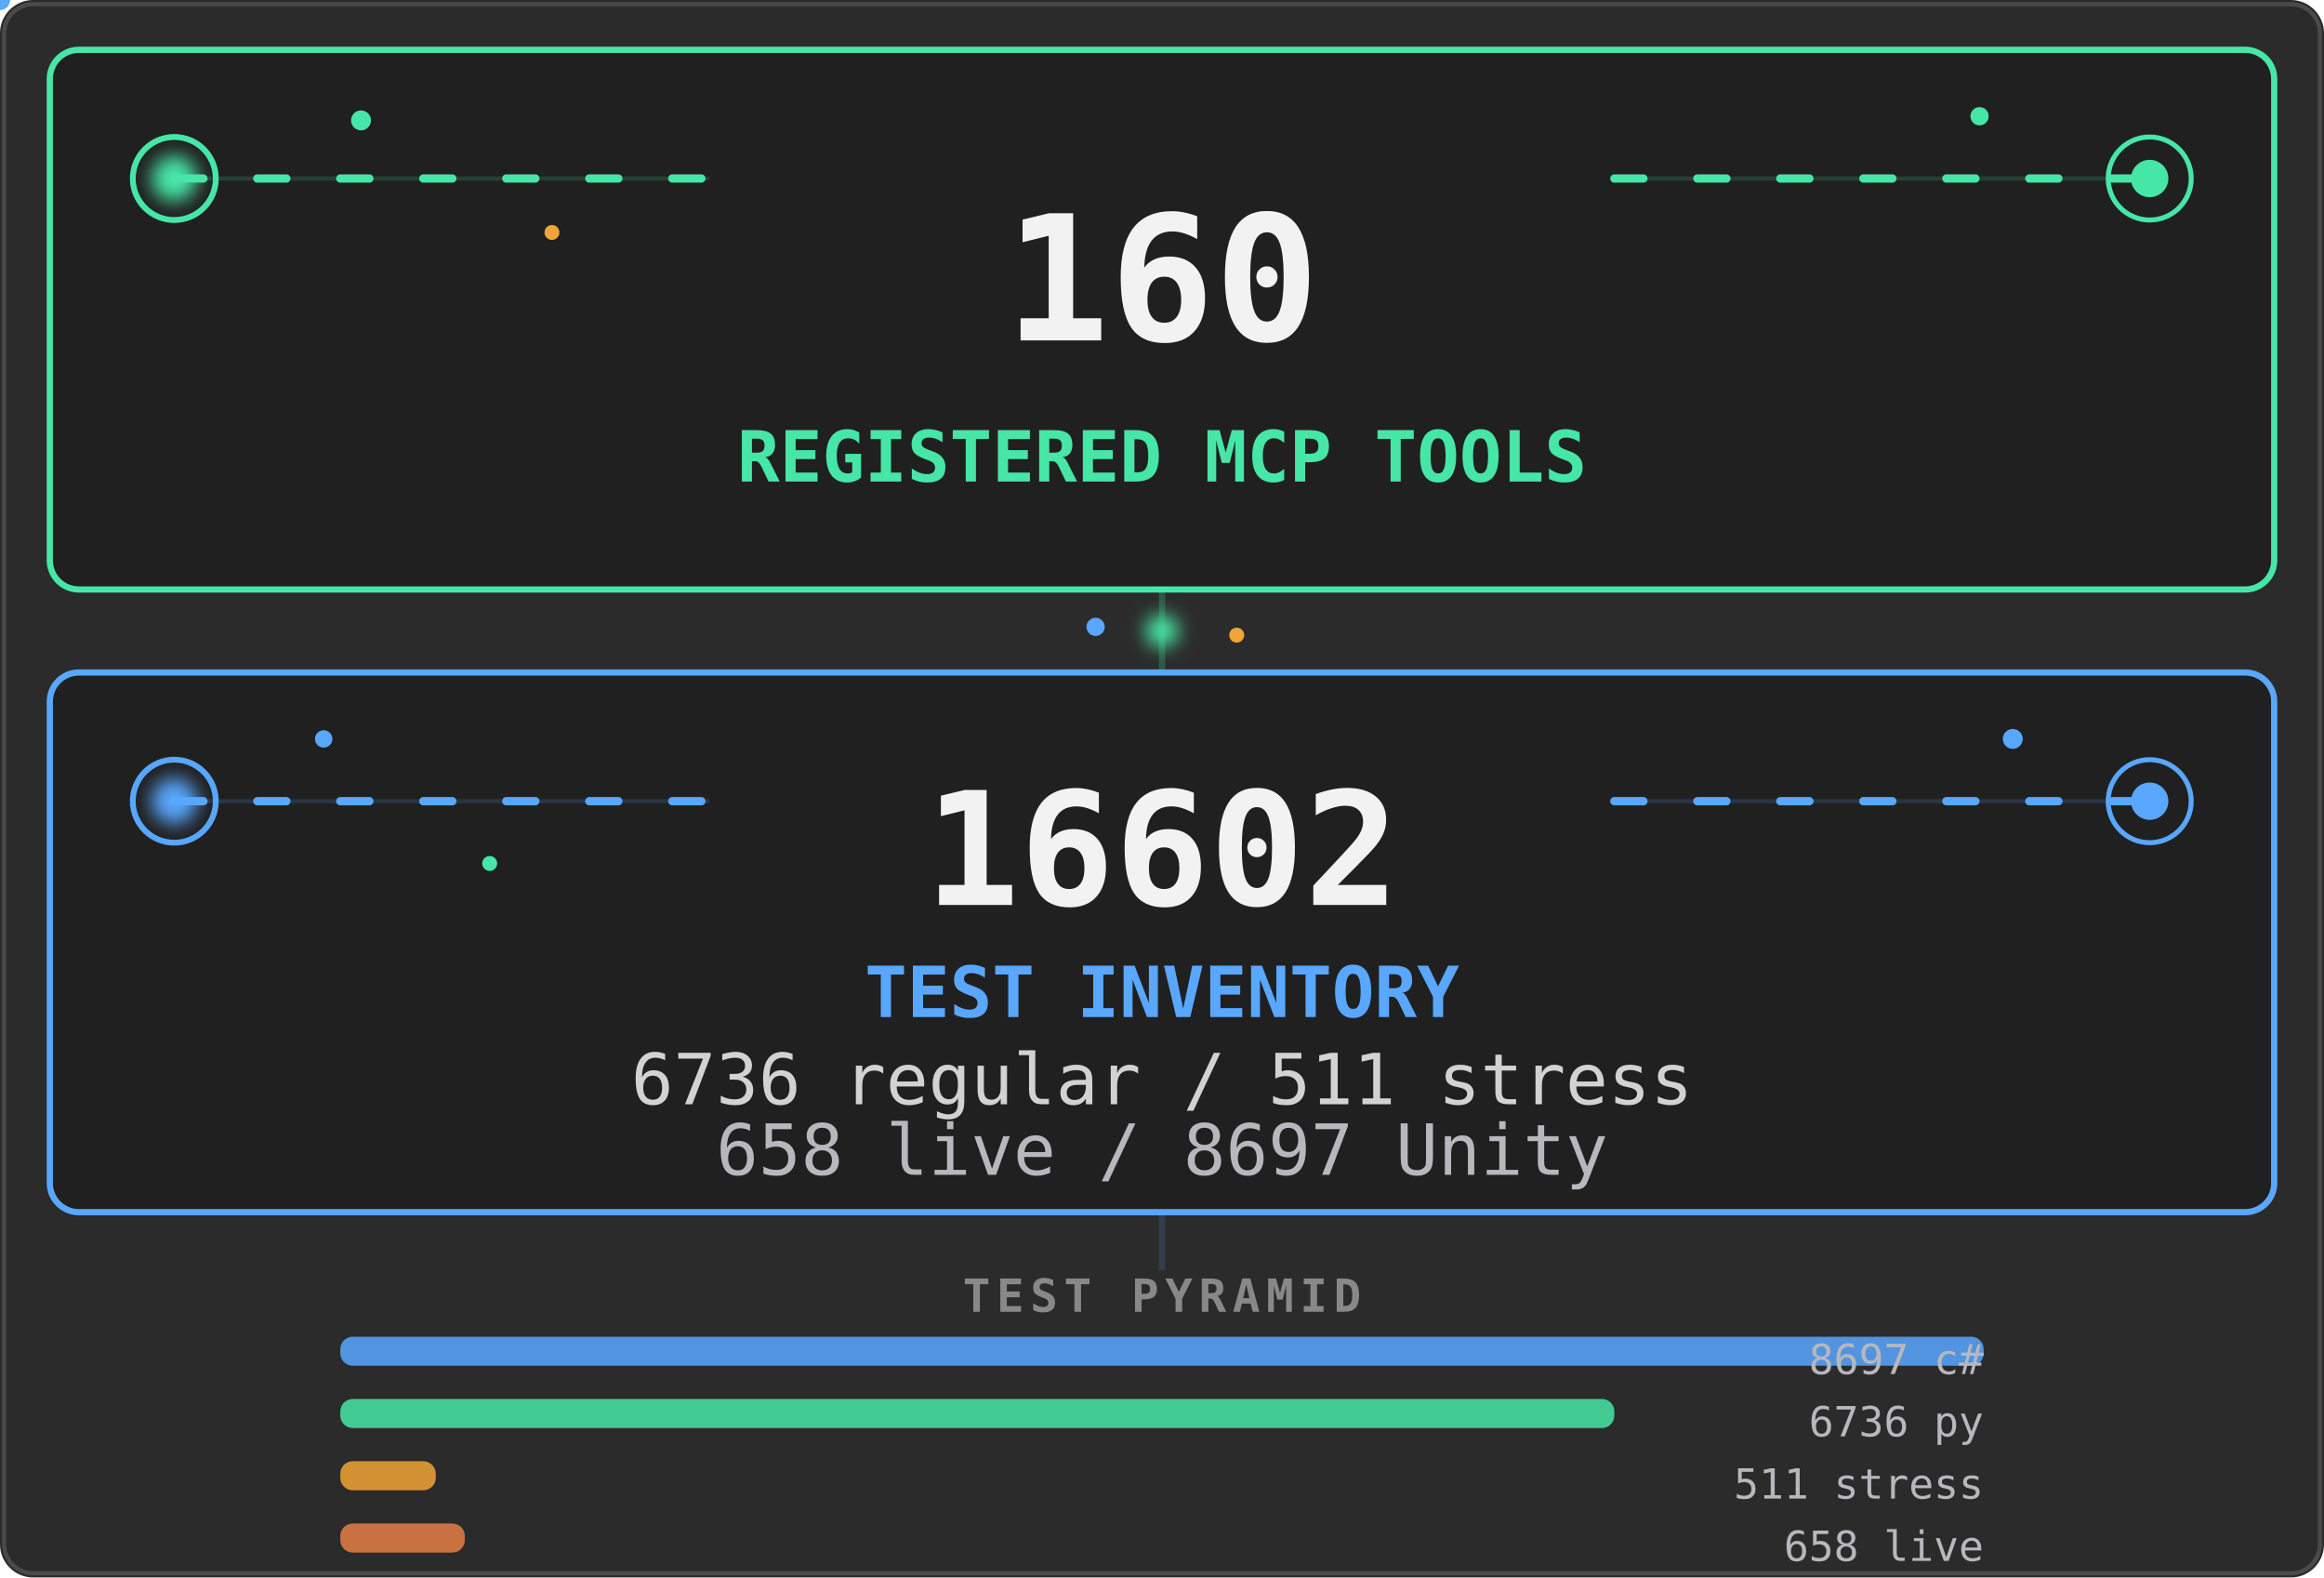
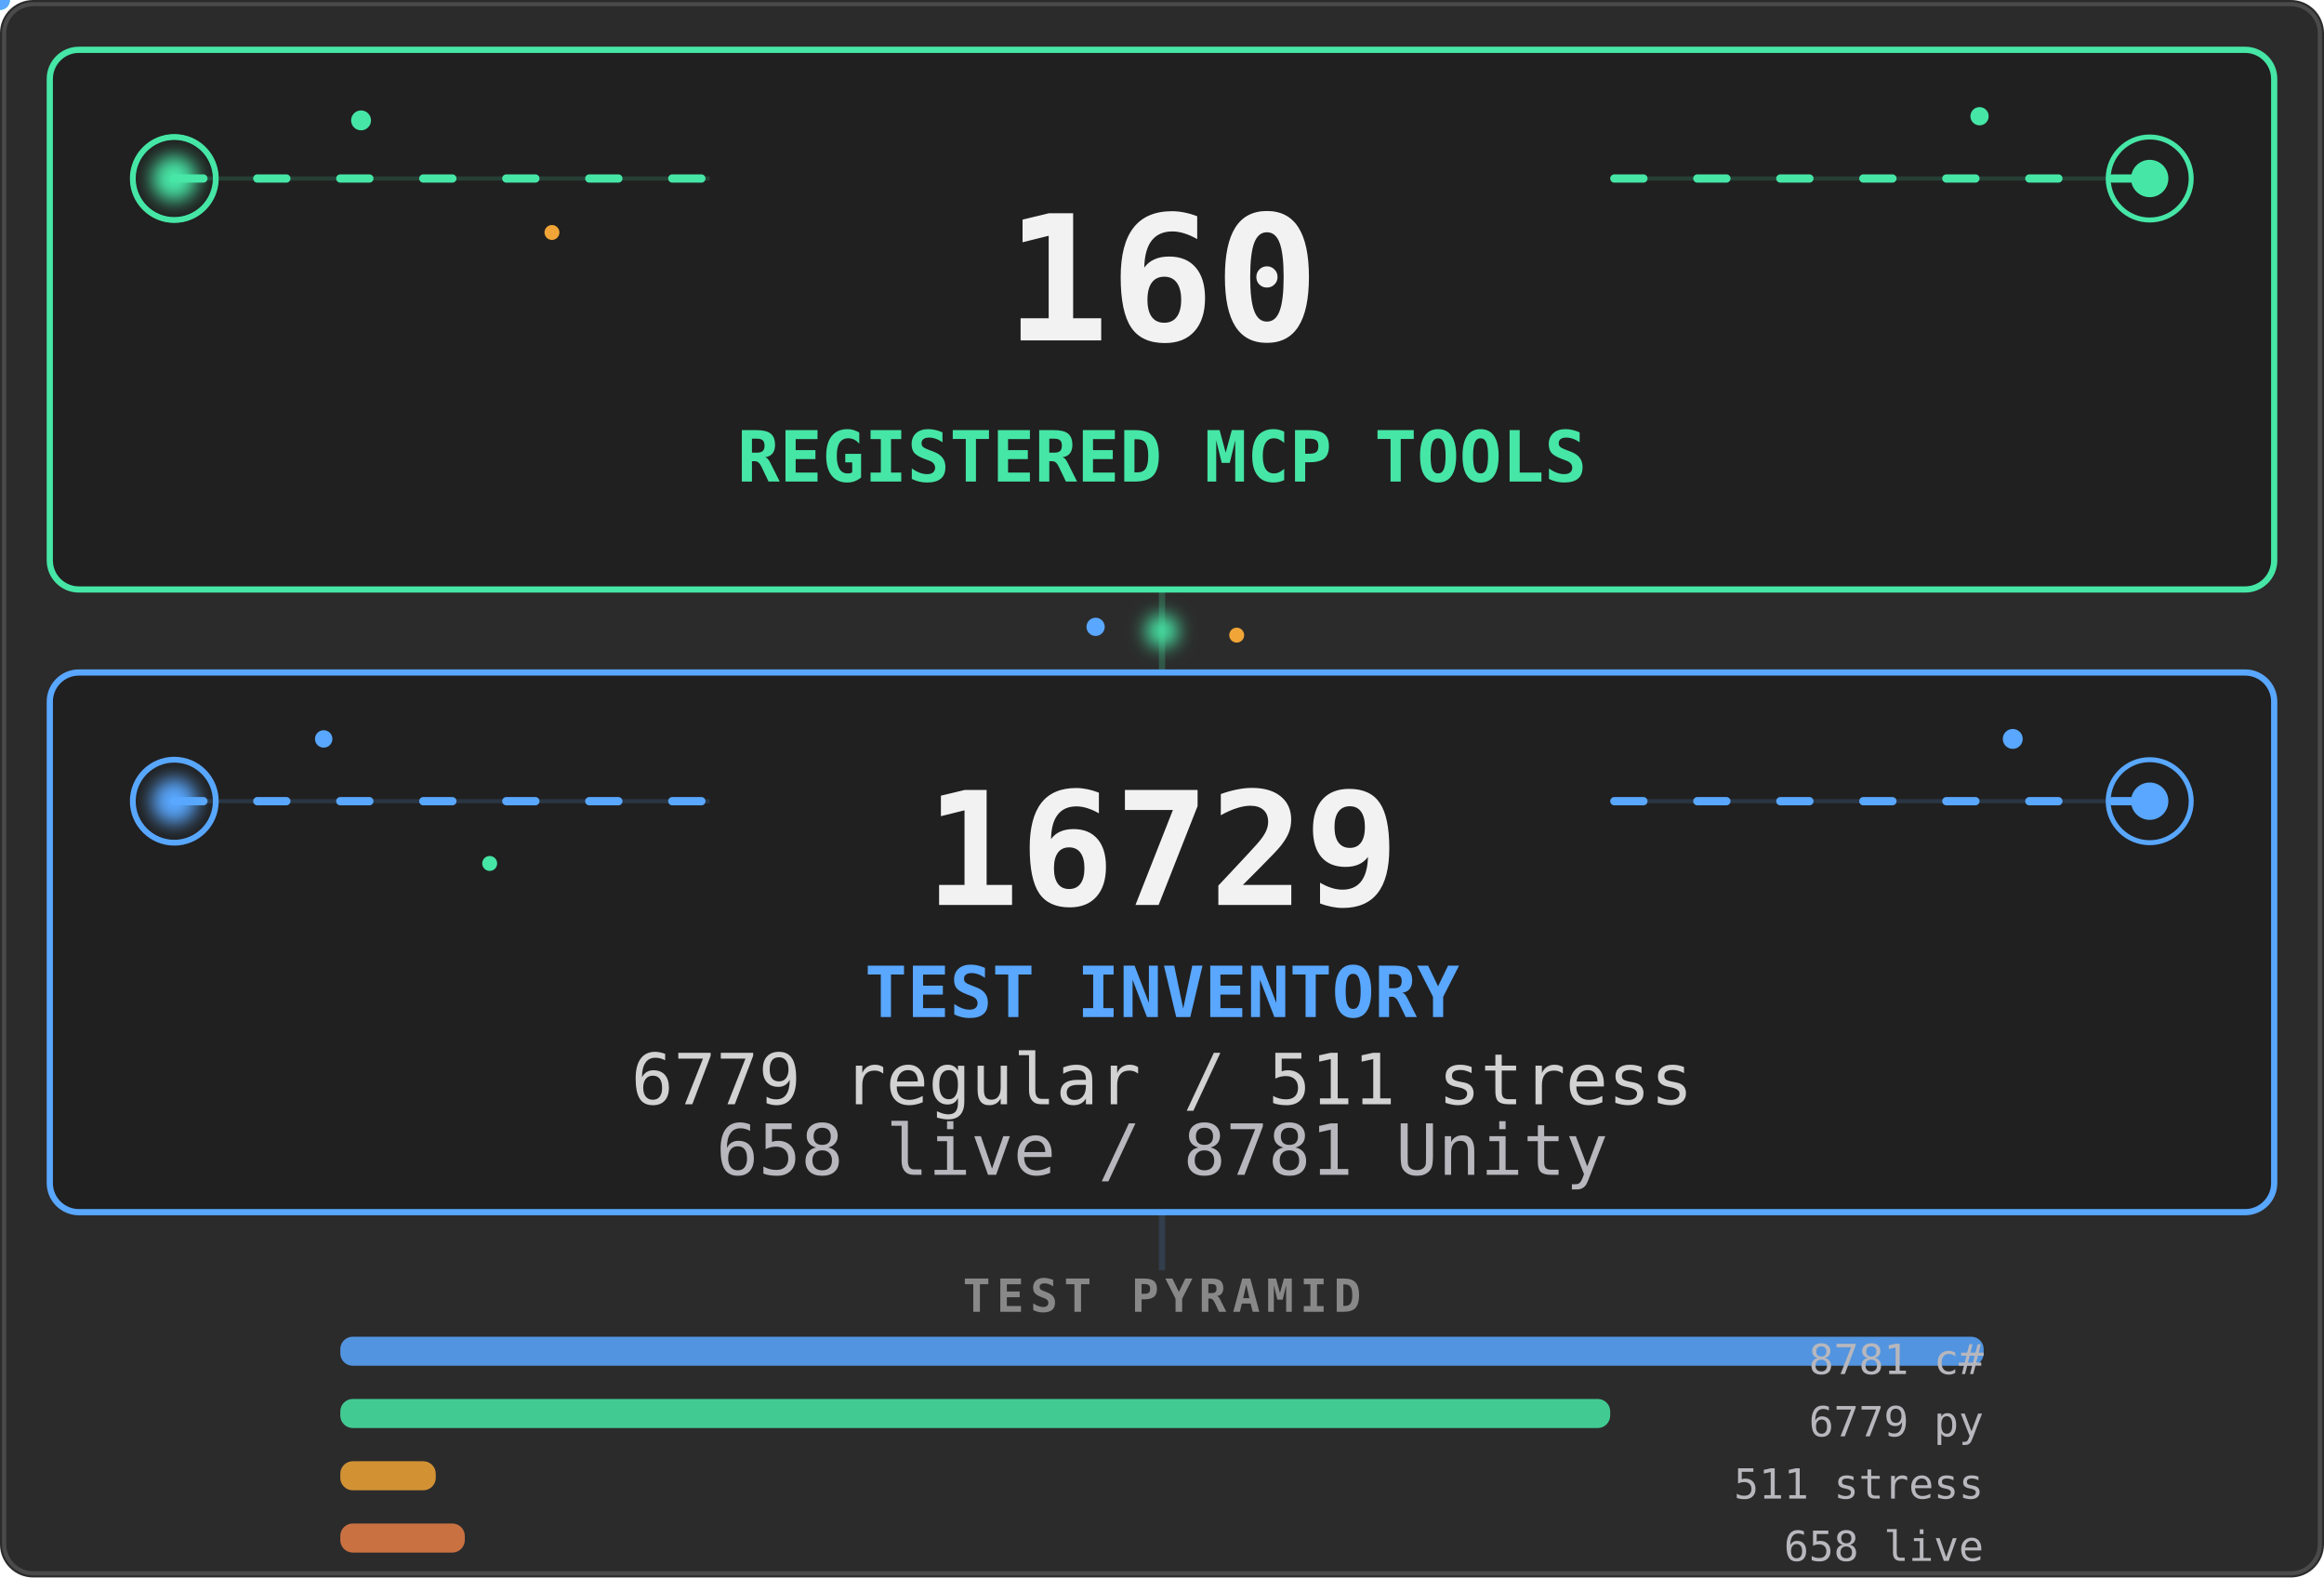
<svg xmlns="http://www.w3.org/2000/svg" viewBox="0 0 560 380" width="560" height="380" role="img" aria-labelledby="stats-title stats-desc">
  <defs>
    <filter id="stats-core-glow" x="-80%" y="-80%" width="260%" height="260%">
      <feGaussianBlur stdDeviation="2.2" />
    </filter>
    <clipPath id="stats-tools-clip">
      <rect x="12" y="12" width="536" height="130" rx="7" />
    </clipPath>
    <clipPath id="stats-tests-clip">
      <rect x="12" y="162" width="536" height="130" rx="7" />
    </clipPath>
    <linearGradient id="stats-tools-scan" x1="0" y1="0" x2="1" y2="0">
      <stop offset="0" stop-color="#46e6a6" stop-opacity="0" />
      <stop offset=".5" stop-color="#46e6a6" stop-opacity=".2" />
      <stop offset="1" stop-color="#46e6a6" stop-opacity="0" />
    </linearGradient>
    <linearGradient id="stats-tests-scan" x1="0" y1="0" x2="1" y2="0">
      <stop offset="0" stop-color="#59a7ff" stop-opacity="0" />
      <stop offset=".5" stop-color="#59a7ff" stop-opacity=".18" />
      <stop offset="1" stop-color="#59a7ff" stop-opacity="0" />
    </linearGradient>
  </defs>
  <style>
    .stats-card {
      fill: #202020;
      stroke-width: 1.5;
    }
    .stats-aura {
      transform-box: fill-box;
      transform-origin: center;
      animation: stats-aura-breathe 4.2s ease-in-out infinite;
    }
    .stats-aura-tests { animation-delay: -2.1s; }
    .stats-flow {
      fill: none;
      stroke-width: 2;
      stroke-linecap: round;
      stroke-dasharray: 7 13;
      animation: stats-flow 3.8s linear infinite;
    }
    .stats-flow-tests {
      animation-delay: -1.9s;
      animation-duration: 4.4s;
    }
    .stats-ring {
      fill: none;
      transform-box: fill-box;
      transform-origin: center;
      animation: stats-ring-life 3.2s ease-out infinite;
    }
    .stats-ring-mid { animation-delay: -1.05s; }
    .stats-ring-late { animation-delay: -2.1s; }
    .stats-ring-tests { animation-duration: 3.7s; }
    .stats-core {
      transform-box: fill-box;
      transform-origin: center;
      animation: stats-core-life 2.8s ease-in-out infinite;
    }
    .stats-core-tests {
      animation-delay: -1.4s;
      animation-duration: 3.2s;
    }
    .stats-scan {
      animation: stats-scan-yoyo 5.4s ease-in-out infinite alternate;
    }
    .stats-scan-tests {
      animation-delay: -2.7s;
      animation-duration: 6.2s;
    }
    .stats-spore {
      transform-box: fill-box;
      transform-origin: center;
      animation: stats-spore-drift 5.1s ease-in-out infinite alternate;
    }
    .stats-spore-b { animation-delay: -1.7s; animation-duration: 6.3s; }
    .stats-spore-c { animation-delay: -3.4s; animation-duration: 4.7s; }
    .stats-spore-phase-1 { animation-delay: -.6s; animation-duration: 5.5s; }
    .stats-spore-phase-2 { animation-delay: -1.3s; animation-duration: 4.8s; }
    .stats-spore-phase-3 { animation-delay: -2.2s; animation-duration: 6s; }
    .stats-spore-phase-4 { animation-delay: -3.1s; animation-duration: 5.2s; }
    .stats-spore-phase-5 { animation-delay: -4s; animation-duration: 6.6s; }
    .stats-spore-phase-6 { animation-delay: -4.8s; animation-duration: 5.8s; }
    .stats-bridge {
      transform-box: fill-box;
      transform-origin: center;
      animation: stats-bridge-life 3.6s ease-in-out infinite;
    }
    .motion-particle { pointer-events: none; }
    @keyframes stats-aura-breathe {
      0%, 100% { opacity: .07; transform: scale(.985); }
      50% { opacity: .2; transform: scale(1.015); }
    }
    @keyframes stats-flow {
      from { stroke-dashoffset: 0; }
      to { stroke-dashoffset: -40; }
    }
    @keyframes stats-ring-life {
      0% { opacity: .7; transform: scale(.45); }
      72%, 100% { opacity: 0; transform: scale(1.85); }
    }
    @keyframes stats-core-life {
      0%, 100% { opacity: .8; transform: scale(.86); }
      50% { opacity: 1; transform: scale(1.12); }
    }
    @keyframes stats-scan-yoyo {
      0% { opacity: 0; transform: translateX(-76px); }
      16%, 84% { opacity: .8; }
      100% { opacity: 0; transform: translateX(596px); }
    }
    @keyframes stats-spore-drift {
      0% { opacity: .2; transform: translate(-5px, 4px) scale(.72); }
      48% { opacity: .72; transform: translate(4px, -5px) scale(1.12); }
      100% { opacity: .3; transform: translate(9px, 3px) scale(.84); }
    }
    @keyframes stats-bridge-life {
      0%, 100% { opacity: .38; transform: scale(.82); }
      50% { opacity: 1; transform: scale(1.12); }
    }
    @media (prefers-reduced-motion: reduce) {
      .stats-aura, .stats-flow, .stats-ring, .stats-core,
      .stats-scan, .stats-spore, .stats-bridge {
        animation: none !important;
      }
      .stats-aura { opacity: .1; }
      .stats-flow { stroke-dasharray: none; opacity: .42; }
      .stats-ring { opacity: .18; }
      .stats-core { opacity: 1; }
      .stats-scan, .motion-particle { display: none; }
      .stats-spore { opacity: .3; }
      .stats-bridge { opacity: .75; }
    }
  </style>
  <rect width="560" height="380" rx="8" fill="#2b2b2b" />
  <rect x="1" y="1" width="558" height="378" rx="7" fill="none" stroke="#4a4a4a" />
  <path d="M280 142V162" stroke="#46e6a6" stroke-width="1.5" opacity=".22" />
  <circle class="stats-bridge" cx="280" cy="152" r="4" fill="#46e6a6" filter="url(#stats-core-glow)" />
  <circle class="stats-spore stats-spore-b stats-spore-phase-1" cx="264" cy="151" r="2.2" fill="#59a7ff" />
  <circle class="stats-spore stats-spore-c stats-spore-phase-2" cx="298" cy="153" r="1.8" fill="#f0a536" />
  <rect class="stats-aura" x="12" y="12" width="536" height="130" rx="7" fill="#46e6a6" />
  <rect class="stats-card" x="12" y="12" width="536" height="130" rx="7" stroke="#46e6a6" />
  <g clip-path="url(#stats-tools-clip)">
    <rect class="stats-scan" x="-70" y="12" width="74" height="130" fill="url(#stats-tools-scan)" />
  </g>
  <path d="M42 43H171M389 43H518" stroke="#46e6a6" opacity=".16" />
  <path class="stats-flow" d="M42 43H171M389 43H518" stroke="#46e6a6" />
  <g aria-hidden="true">
    <circle class="stats-ring" cx="42" cy="43" r="10" stroke="#46e6a6" stroke-width="1.4" />
    <circle class="stats-ring stats-ring-mid" cx="42" cy="43" r="10" stroke="#46e6a6" stroke-width="1.2" />
    <circle class="stats-ring stats-ring-late" cx="518" cy="43" r="10" stroke="#46e6a6" stroke-width="1.2" />
    <circle class="stats-core" cx="42" cy="43" r="5.5" fill="#46e6a6" filter="url(#stats-core-glow)" />
    <circle class="stats-core" cx="518" cy="43" r="4.5" fill="#46e6a6" />
    <circle class="stats-spore" cx="87" cy="29" r="2.4" fill="#46e6a6" />
    <circle class="stats-spore stats-spore-b stats-spore-phase-3" cx="133" cy="56" r="1.8" fill="#f0a536" />
    <circle class="stats-spore stats-spore-c stats-spore-phase-4" cx="477" cy="28" r="2.2" fill="#46e6a6" />
    <g class="motion-particle">
      <circle r="2.4" fill="#46e6a6">
        <animateMotion dur="4.8s" begin="-1.3s" repeatCount="indefinite" path="M42 43H171" />
        <animate attributeName="opacity" values="0;.9;.9;0" dur="4.8s" begin="-1.3s" repeatCount="indefinite" />
      </circle>
    </g>
    <g class="motion-particle">
      <circle r="2" fill="#46e6a6">
        <animateMotion dur="5.6s" begin="-4.1s" repeatCount="indefinite" path="M389 43H518" />
        <animate attributeName="opacity" values="0;.75;.75;0" dur="5.6s" begin="-4.1s" repeatCount="indefinite" />
      </circle>
    </g>
  </g>
  <g font-family="ui-monospace, SFMono-Regular, Menlo, Consolas, monospace">
    <text x="280" y="82" text-anchor="middle" fill="#f2f2f2" font-size="42" data-biome-marker="TOOLS" font-weight="700" data-mobile-critical="true">160</text>
    <text x="280" y="116" text-anchor="middle" fill="#46e6a6" font-size="17" font-weight="700" data-mobile-critical="true">REGISTERED MCP TOOLS</text>
  </g>
  <rect class="stats-aura stats-aura-tests" x="12" y="162" width="536" height="130" rx="7" fill="#59a7ff" />
  <rect class="stats-card stats-card-tests" x="12" y="162" width="536" height="130" rx="7" stroke="#59a7ff" />
  <g clip-path="url(#stats-tests-clip)">
    <rect class="stats-scan stats-scan-tests" x="-70" y="162" width="74" height="130" fill="url(#stats-tests-scan)" />
  </g>
  <path d="M42 193H171M389 193H518" stroke="#59a7ff" opacity=".16" />
  <path class="stats-flow stats-flow-tests" d="M42 193H171M389 193H518" stroke="#59a7ff" />
  <g aria-hidden="true">
    <circle class="stats-ring stats-ring-tests" cx="42" cy="193" r="10" stroke="#59a7ff" stroke-width="1.4" />
    <circle class="stats-ring stats-ring-mid stats-ring-tests" cx="518" cy="193" r="10" stroke="#59a7ff" stroke-width="1.2" />
    <circle class="stats-core stats-core-tests" cx="42" cy="193" r="5.5" fill="#59a7ff" filter="url(#stats-core-glow)" />
    <circle class="stats-core stats-core-tests" cx="518" cy="193" r="4.5" fill="#59a7ff" />
    <circle class="stats-spore stats-spore-c stats-spore-phase-5" cx="78" cy="178" r="2.1" fill="#59a7ff" />
    <circle class="stats-spore stats-spore-phase-6" cx="118" cy="208" r="1.8" fill="#46e6a6" />
    <circle class="stats-spore stats-spore-b stats-spore-phase-2" cx="485" cy="178" r="2.4" fill="#59a7ff" />
    <g class="motion-particle">
      <circle r="2.4" fill="#59a7ff">
        <animateMotion dur="5.2s" begin="-3.7s" repeatCount="indefinite" path="M42 193H171" />
        <animate attributeName="opacity" values="0;.9;.9;0" dur="5.2s" begin="-3.7s" repeatCount="indefinite" />
      </circle>
    </g>
    <g class="motion-particle">
      <circle r="2" fill="#59a7ff">
        <animateMotion dur="4.6s" begin="-.8s" repeatCount="indefinite" path="M389 193H518" />
        <animate attributeName="opacity" values="0;.75;.75;0" dur="4.6s" begin="-.8s" repeatCount="indefinite" />
      </circle>
    </g>
  </g>
  <g font-family="ui-monospace, SFMono-Regular, Menlo, Consolas, monospace">
-     <text x="280" y="218" text-anchor="middle" fill="#f2f2f2" font-size="38" data-biome-marker="TESTS" font-weight="700" data-mobile-critical="true">16602</text>
+     <text x="280" y="218" text-anchor="middle" fill="#f2f2f2" font-size="38" data-biome-marker="TESTS" font-weight="700" data-mobile-critical="true">16729</text>
    <text x="280" y="245" text-anchor="middle" fill="#59a7ff" font-size="17" font-weight="700" data-mobile-critical="true">TEST INVENTORY</text>
-     <text x="280" y="266" text-anchor="middle" fill="#d2d2d2" font-size="17" data-biome-marker="BREAKDOWN_PRIMARY" data-mobile-critical="true">6736 regular / 511 stress</text>
-     <text x="280" y="283" text-anchor="middle" fill="#b7b7bd" font-size="17" data-biome-marker="BREAKDOWN_SECONDARY" data-mobile-critical="true">658 live / 8697 Unity</text>
+     <text x="280" y="266" text-anchor="middle" fill="#d2d2d2" font-size="17" data-biome-marker="BREAKDOWN_PRIMARY" data-mobile-critical="true">6779 regular / 511 stress</text>
+     <text x="280" y="283" text-anchor="middle" fill="#b7b7bd" font-size="17" data-biome-marker="BREAKDOWN_SECONDARY" data-mobile-critical="true">658 live / 8781 Unity</text>
  </g>
  <path d="M280 292V306" stroke="#59a7ff" stroke-width="1.5" opacity=".15" />
  <g font-family="ui-monospace, SFMono-Regular, Menlo, Consolas, monospace">
    <text x="280" y="316" text-anchor="middle" fill="#888" font-size="11" font-weight="600" letter-spacing="1.5">TEST PYRAMID</text>
    <rect data-biome-bar="CS" x="82" y="322" height="7" width="396" rx="3" fill="#59a7ff" opacity=".85" />
-     <text data-biome-bar-label="CS" x="478" y="331" text-anchor="end" fill="#b7b7bd" font-size="10">8697 c#</text>
-     <rect data-biome-bar="PY" x="82" y="337" height="7" width="307" rx="3" fill="#46e6a6" opacity=".85" />
-     <text data-biome-bar-label="PY" x="478" y="346" text-anchor="end" fill="#b7b7bd" font-size="10">6736 py</text>
+     <text data-biome-bar-label="CS" x="478" y="331" text-anchor="end" fill="#b7b7bd" font-size="10">8781 c#</text>
+     <rect data-biome-bar="PY" x="82" y="337" height="7" width="306" rx="3" fill="#46e6a6" opacity=".85" />
+     <text data-biome-bar-label="PY" x="478" y="346" text-anchor="end" fill="#b7b7bd" font-size="10">6779 py</text>
    <rect data-biome-bar="STRESS" x="82" y="352" height="7" width="23" rx="3" fill="#f0a536" opacity=".85" />
    <text data-biome-bar-label="STRESS" x="478" y="361" text-anchor="end" fill="#b7b7bd" font-size="10">511 stress</text>
    <rect data-biome-bar="LIVE" x="82" y="367" height="7" width="30" rx="3" fill="#e67e46" opacity=".85" />
    <text data-biome-bar-label="LIVE" x="478" y="376" text-anchor="end" fill="#b7b7bd" font-size="10">658 live</text>
  </g>
</svg>
